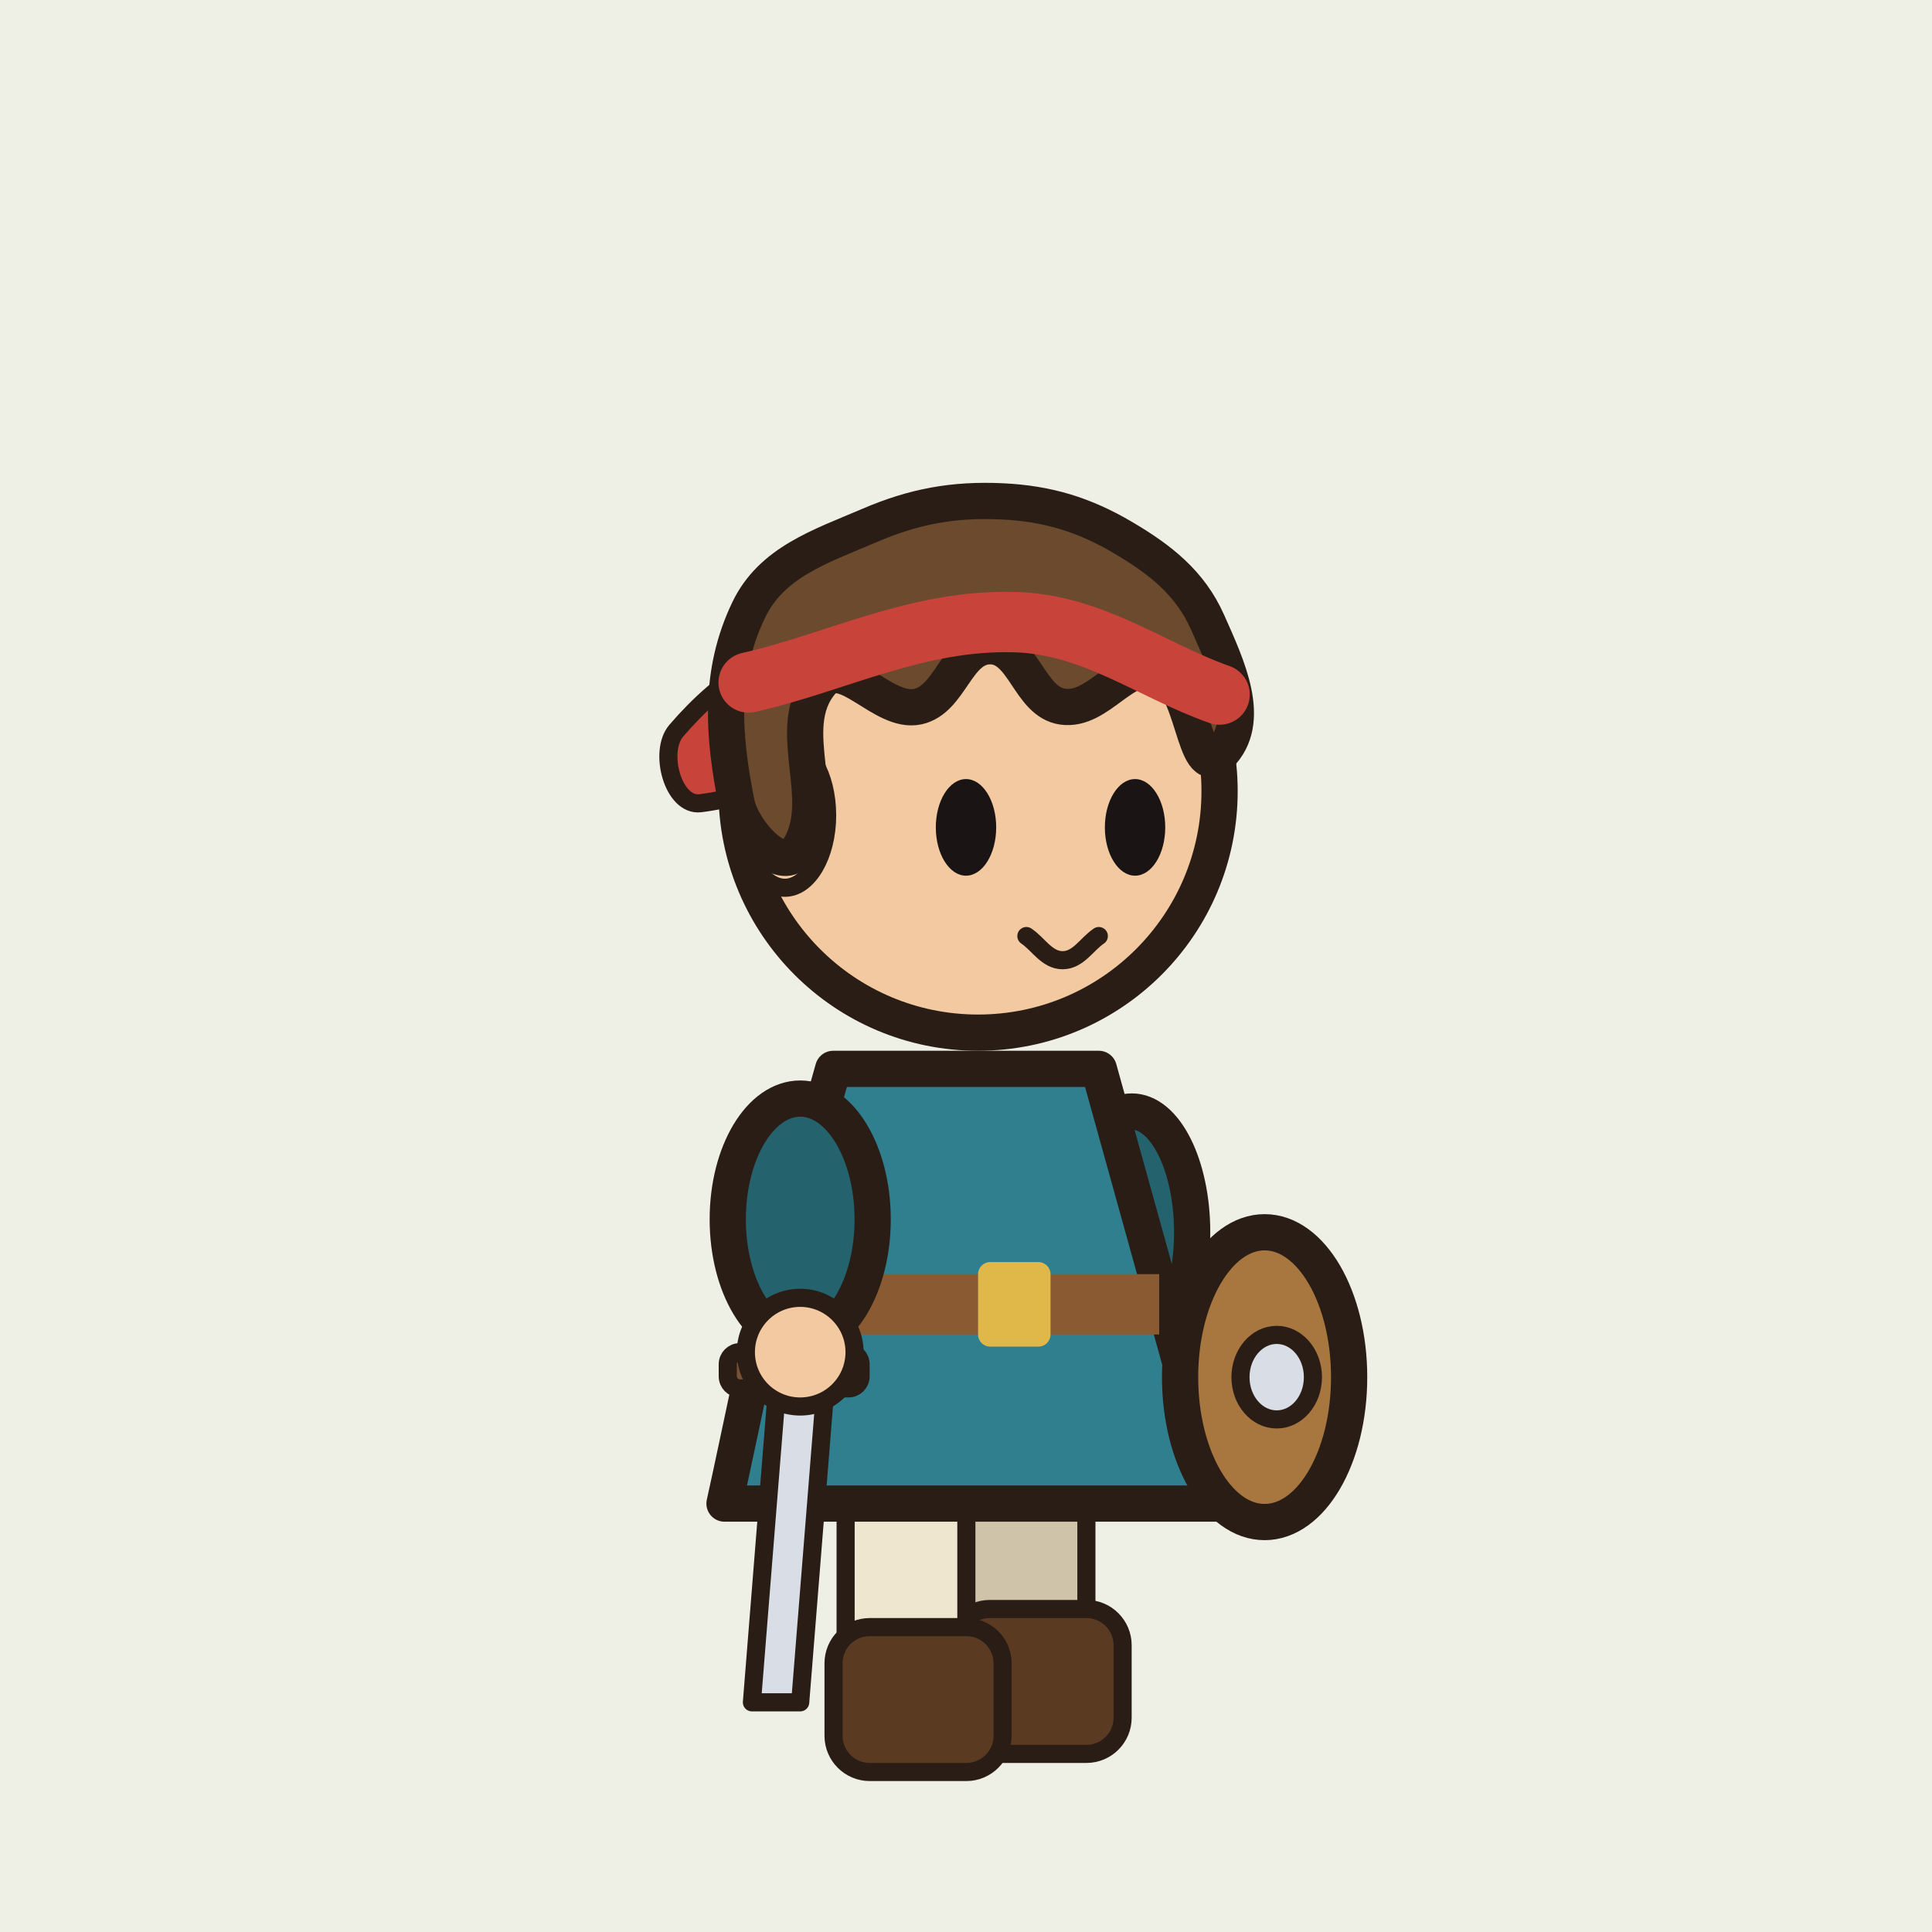
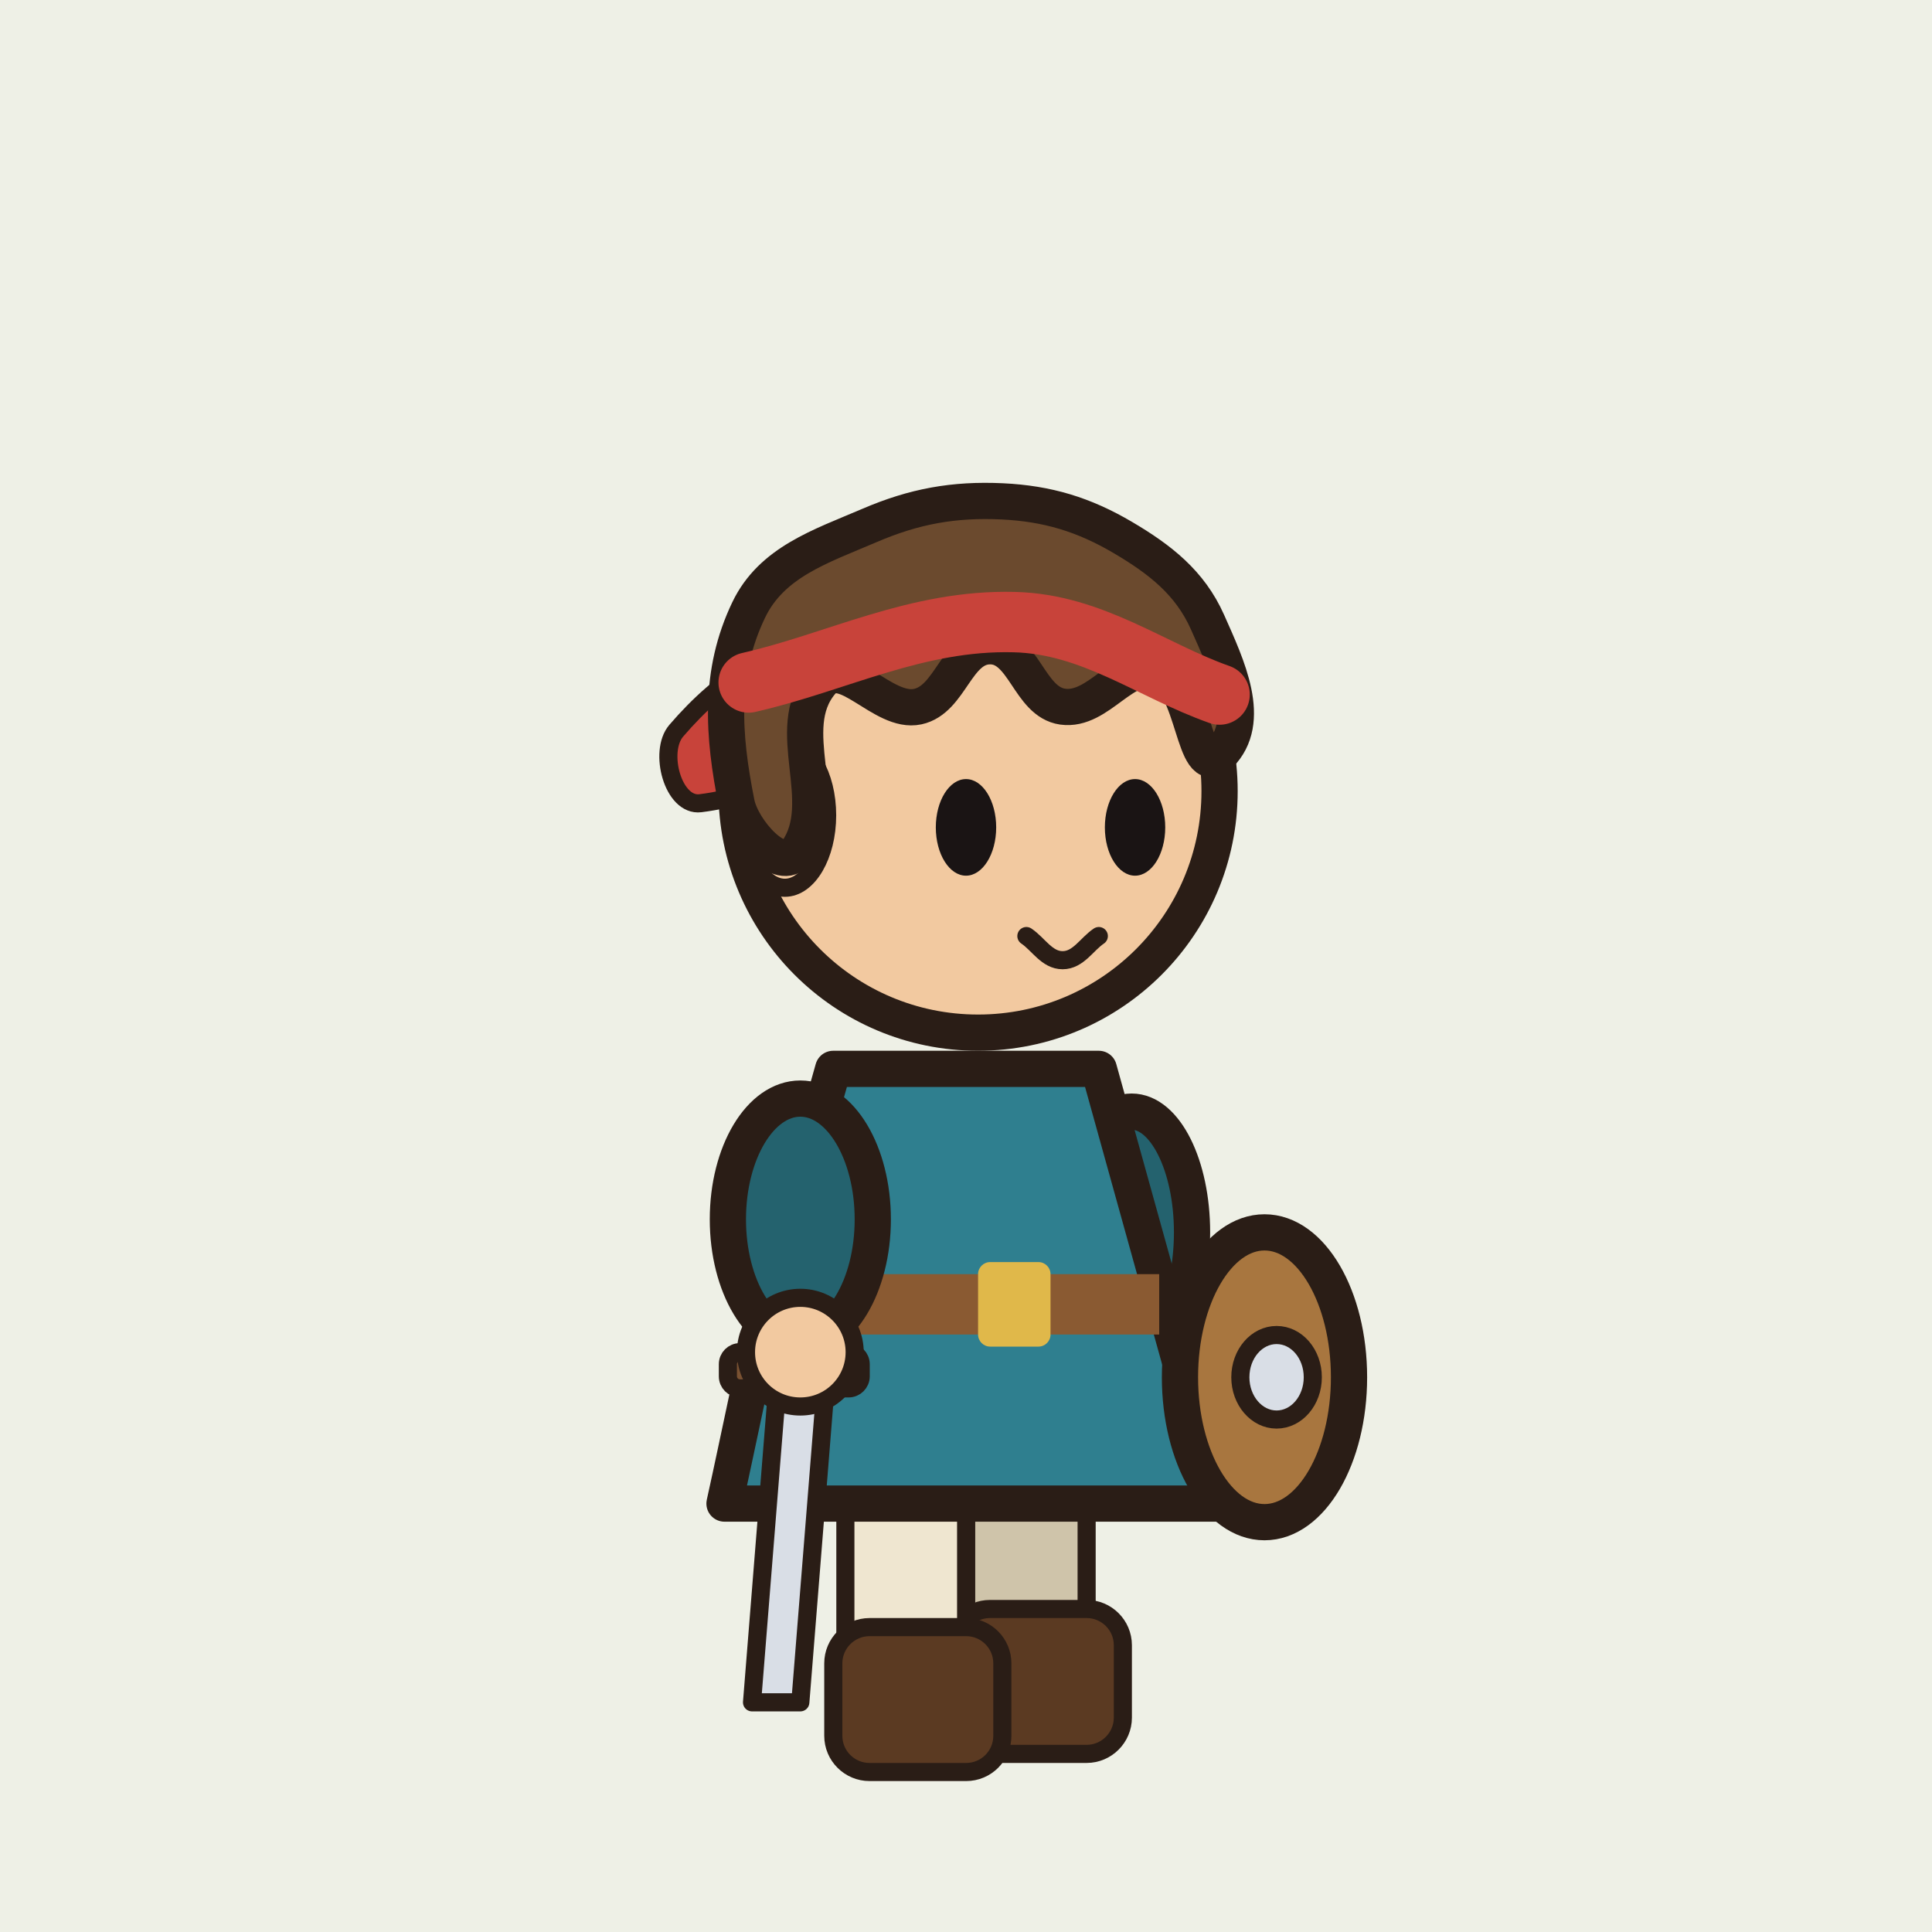
<svg xmlns="http://www.w3.org/2000/svg" xmlns:xlink="http://www.w3.org/1999/xlink" width="80" height="80" viewBox="0 0 160 160">
  <defs>
    <g id="L1">
      <g>
-         <path d="M98.73 102.05C98.73 107.58 96.5 112.05 93.73 112.05C90.97 112.05 88.73 107.58 88.73 102.05C88.73 96.53 90.97 92.05 93.73 92.05C96.5 92.05 98.73 96.53 98.73 102.05Z" fill="#24626e" />
-         <path d="M98.73 102.05C98.73 107.58 96.5 112.05 93.73 112.05C90.97 112.05 88.73 107.58 88.73 102.05C88.73 96.53 90.97 92.05 93.73 92.05C96.5 92.05 98.73 96.53 98.73 102.05Z" fill="none" stroke="#2a1d16" stroke-width="3" stroke-linejoin="round" stroke-linecap="round" />
-         <path d="M99.23 112.05C99.23 114.54 97.22 116.55 94.73 116.55C92.25 116.55 90.23 114.54 90.23 112.05C90.23 109.57 92.25 107.55 94.73 107.55C97.22 107.55 99.23 109.57 99.23 112.05Z" fill="#f2c9a0" />
-         <path d="M99.23 112.05C99.23 114.54 97.22 116.55 94.73 116.55C92.25 116.55 90.23 114.54 90.23 112.05C90.23 109.57 92.25 107.55 94.73 107.55C97.22 107.55 99.23 109.57 99.23 112.05Z" fill="none" stroke="#2a1d16" stroke-width="1.5" stroke-linejoin="round" stroke-linecap="round" />
-         <path d="M79.97 113.25C83.31 113.25 86.64 113.25 89.97 113.25C89.97 121.25 89.97 129.25 89.97 137.25C86.64 137.25 83.31 137.25 79.97 137.25C79.97 129.25 79.97 121.25 79.97 113.25Z" fill="#cfc4aa" />
-         <path d="M79.97 113.25C83.31 113.25 86.64 113.25 89.97 113.25C89.97 121.25 89.97 129.25 89.97 137.25C86.64 137.25 83.31 137.25 79.97 137.25C79.97 129.25 79.97 121.25 79.97 113.25Z" fill="none" stroke="#2a1d16" stroke-width="1.5" stroke-linejoin="round" stroke-linecap="round" />
-         <path d="M81.97 133.25C84.64 133.25 87.31 133.25 89.97 133.25C91.63 133.25 92.97 134.6 92.97 136.25C92.97 138.25 92.97 140.25 92.97 142.25C92.97 143.91 91.63 145.25 89.97 145.25C87.31 145.25 84.64 145.25 81.97 145.25C80.32 145.25 78.97 143.91 78.97 142.25C78.97 140.25 78.97 138.25 78.97 136.25C78.97 134.6 80.32 133.25 81.97 133.25Z" fill="#5b3a22" />
-         <path d="M81.97 133.25C84.64 133.25 87.31 133.25 89.97 133.25C91.63 133.25 92.97 134.6 92.97 136.25C92.97 138.25 92.97 140.25 92.97 142.25C92.97 143.91 91.63 145.25 89.97 145.25C87.31 145.25 84.64 145.25 81.97 145.25C80.32 145.25 78.97 143.91 78.97 142.25C78.97 140.25 78.97 138.25 78.97 136.25C78.97 134.6 80.32 133.25 81.97 133.25Z" fill="none" stroke="#2a1d16" stroke-width="1.5" stroke-linejoin="round" stroke-linecap="round" />
-         <path d="M70.03 114.75C73.36 114.75 76.69 114.75 80.03 114.75C80.03 122.75 80.03 130.75 80.03 138.75C76.69 138.75 73.36 138.75 70.03 138.75C70.03 130.75 70.03 122.75 70.03 114.75Z" fill="#efe6d0" />
-         <path d="M70.03 114.75C73.36 114.75 76.69 114.75 80.03 114.75C80.03 122.75 80.03 130.75 80.03 138.75C76.69 138.75 73.36 138.75 70.03 138.75C70.03 130.75 70.03 122.75 70.03 114.75Z" fill="none" stroke="#2a1d16" stroke-width="1.5" stroke-linejoin="round" stroke-linecap="round" />
-         <path d="M72.03 134.75C74.69 134.75 77.36 134.75 80.03 134.75C81.68 134.75 83.03 136.09 83.03 137.75C83.03 139.75 83.03 141.75 83.03 143.75C83.03 145.4 81.68 146.75 80.03 146.75C77.36 146.75 74.69 146.75 72.03 146.75C70.37 146.75 69.03 145.4 69.03 143.75C69.03 141.75 69.03 139.75 69.03 137.75C69.03 136.09 70.37 134.75 72.03 134.75Z" fill="#5b3a22" />
-         <path d="M72.03 134.75C74.69 134.75 77.36 134.75 80.03 134.75C81.68 134.75 83.03 136.09 83.03 137.75C83.03 139.75 83.03 141.75 83.03 143.75C83.03 145.4 81.68 146.75 80.03 146.75C77.36 146.75 74.69 146.75 72.03 146.75C70.37 146.75 69.03 145.4 69.03 143.75C69.03 141.75 69.03 139.75 69.03 137.75C69.03 136.09 70.37 134.75 72.03 134.75Z" fill="none" stroke="#2a1d16" stroke-width="1.5" stroke-linejoin="round" stroke-linecap="round" />
+         <path d="M98.72 102.06C98.72 107.58 96.49 112.06 93.72 112.06C90.96 112.06 88.72 107.58 88.72 102.06C88.72 96.53 90.96 92.06 93.72 92.06C96.49 92.06 98.72 96.53 98.72 102.06Z" fill="#24626e" />
+         <path d="M98.72 102.06C98.72 107.58 96.49 112.06 93.72 112.06C90.96 112.06 88.72 107.58 88.72 102.06C88.72 96.53 90.96 92.06 93.72 92.06C96.49 92.06 98.72 96.53 98.72 102.06Z" fill="none" stroke="#2a1d16" stroke-width="3" stroke-linejoin="round" stroke-linecap="round" />
+         <path d="M99.22 112.06C99.22 114.54 97.21 116.56 94.72 116.56C92.24 116.56 90.22 114.54 90.22 112.06C90.22 109.57 92.24 107.56 94.72 107.56C97.21 107.56 99.22 109.57 99.22 112.06Z" fill="#f2c9a0" />
+         <path d="M99.22 112.06C99.22 114.54 97.21 116.56 94.72 116.56C92.24 116.56 90.22 114.54 90.22 112.06C90.22 109.57 92.24 107.56 94.72 107.56C97.21 107.56 99.22 109.57 99.22 112.06Z" fill="none" stroke="#2a1d16" stroke-width="1.5" stroke-linejoin="round" stroke-linecap="round" />
+         <path d="M79.99 113.25C83.32 113.25 86.65 113.25 89.99 113.25C89.99 121.25 89.99 129.25 89.99 137.25C86.65 137.25 83.32 137.25 79.99 137.25C79.99 129.25 79.99 121.25 79.99 113.25Z" fill="#cfc4aa" />
+         <path d="M79.99 113.25C83.32 113.25 86.65 113.25 89.99 113.25C89.99 121.25 89.99 129.25 89.99 137.25C86.65 137.25 83.32 137.25 79.99 137.25C79.99 129.25 79.99 121.25 79.99 113.25Z" fill="none" stroke="#2a1d16" stroke-width="1.5" stroke-linejoin="round" stroke-linecap="round" />
+         <path d="M81.99 133.25C84.65 133.25 87.32 133.25 89.99 133.25C91.64 133.25 92.99 134.59 92.99 136.25C92.99 138.25 92.99 140.25 92.99 142.25C92.99 143.9 91.64 145.25 89.99 145.25C87.32 145.25 84.65 145.25 81.99 145.25C80.33 145.25 78.99 143.9 78.99 142.25C78.99 140.25 78.99 138.25 78.99 136.25C78.99 134.59 80.33 133.25 81.99 133.25Z" fill="#5b3a22" />
+         <path d="M81.99 133.25C84.65 133.25 87.32 133.25 89.99 133.25C91.64 133.25 92.99 134.59 92.99 136.25C92.99 138.25 92.99 140.25 92.99 142.25C92.99 143.9 91.64 145.25 89.99 145.25C87.32 145.25 84.65 145.25 81.99 145.25C80.33 145.25 78.99 143.9 78.99 142.25C78.99 140.25 78.99 138.25 78.99 136.25C78.99 134.59 80.33 133.25 81.99 133.25Z" fill="none" stroke="#2a1d16" stroke-width="1.5" stroke-linejoin="round" stroke-linecap="round" />
+         <path d="M70.01 114.75C73.35 114.75 76.68 114.75 80.01 114.75C80.01 122.75 80.01 130.75 80.01 138.75C76.68 138.75 73.35 138.75 70.01 138.75C70.01 130.75 70.01 122.75 70.01 114.75Z" fill="#efe6d0" />
+         <path d="M70.01 114.75C73.35 114.75 76.68 114.75 80.01 114.75C80.01 122.75 80.01 130.75 80.01 138.75C76.68 138.75 73.35 138.75 70.01 138.75C70.01 130.75 70.01 122.75 70.01 114.75Z" fill="none" stroke="#2a1d16" stroke-width="1.5" stroke-linejoin="round" stroke-linecap="round" />
+         <path d="M72.01 134.75C74.68 134.75 77.35 134.75 80.01 134.75C81.67 134.75 83.01 136.1 83.01 137.75C83.01 139.75 83.01 141.75 83.01 143.75C83.01 145.41 81.67 146.75 80.01 146.75C77.35 146.75 74.68 146.75 72.01 146.75C70.36 146.75 69.01 145.41 69.01 143.75C69.01 141.75 69.01 139.75 69.01 137.75C69.01 136.1 70.36 134.75 72.01 134.75Z" fill="#5b3a22" />
+         <path d="M72.01 134.75C74.68 134.75 77.35 134.75 80.01 134.75C81.67 134.75 83.01 136.1 83.01 137.75C83.01 139.75 83.01 141.75 83.01 143.75C83.01 145.41 81.67 146.75 80.01 146.75C77.35 146.75 74.68 146.75 72.01 146.75C70.36 146.75 69.01 145.41 69.01 143.75C69.01 141.75 69.01 139.75 69.01 137.75C69.01 136.1 70.36 134.75 72.01 134.75Z" fill="none" stroke="#2a1d16" stroke-width="1.5" stroke-linejoin="round" stroke-linecap="round" />
        <path d="M69 88.52C76.33 88.52 83.67 88.52 91 88.52C92.67 94.52 94.2 100.04 96 106.52C97.8 113 99.33 118.52 101 124.52C87.33 124.52 73.67 124.52 60 124.52C61.33 118.52 62.39 112.96 64 106.52C65.63 99.99 67.33 94.52 69 88.52Z" fill="#2f7f8f" />
        <path d="M69 88.52C76.33 88.52 83.67 88.52 91 88.52C92.67 94.52 94.2 100.04 96 106.52C97.8 113 99.33 118.52 101 124.52C87.33 124.52 73.67 124.52 60 124.52C61.33 118.52 62.39 112.96 64 106.52C65.63 99.99 67.33 94.52 69 88.52Z" fill="none" stroke="#2a1d16" stroke-width="3" stroke-linejoin="round" stroke-linecap="round" />
        <path d="M64 105.52C74.67 105.52 85.33 105.52 96 105.52C96 107.19 96 108.85 96 110.52C85.33 110.52 74.67 110.52 64 110.52C64 108.85 64 107.19 64 105.52Z" fill="#8a5a32" />
        <path d="M82 104.52C83.33 104.52 84.67 104.52 86 104.52C86.55 104.52 87 104.97 87 105.52C87 107.19 87 108.85 87 110.52C87 111.07 86.55 111.52 86 111.52C84.67 111.52 83.33 111.52 82 111.52C81.45 111.52 81 111.07 81 110.52C81 108.85 81 107.19 81 105.52C81 104.97 81.45 104.52 82 104.52Z" fill="#e0b84a" />
-         <path d="M111.73 114.05C111.73 120.68 108.6 126.05 104.73 126.05C100.87 126.05 97.73 120.68 97.73 114.05C97.73 107.43 100.87 102.05 104.73 102.05C108.6 102.05 111.73 107.43 111.73 114.05Z" fill="#a8763f" />
-         <path d="M111.73 114.05C111.73 120.68 108.6 126.05 104.73 126.05C100.87 126.05 97.73 120.68 97.73 114.05C97.73 107.43 100.87 102.05 104.73 102.05C108.6 102.05 111.73 107.43 111.73 114.05Z" fill="none" stroke="#2a1d16" stroke-width="3" stroke-linejoin="round" stroke-linecap="round" />
-         <path d="M108.73 114.05C108.73 115.99 107.39 117.55 105.73 117.55C104.08 117.55 102.73 115.99 102.73 114.05C102.73 112.12 104.08 110.55 105.73 110.55C107.39 110.55 108.73 112.12 108.73 114.05Z" fill="#d9dee6" />
-         <path d="M108.73 114.05C108.73 115.99 107.39 117.55 105.73 117.55C104.08 117.55 102.73 115.99 102.73 114.05C102.73 112.12 104.08 110.55 105.73 110.55C107.39 110.55 108.73 112.12 108.73 114.05Z" fill="none" stroke="#2a1d16" stroke-width="1.5" stroke-linejoin="round" stroke-linecap="round" />
+         <path d="M111.72 114.06C111.72 120.68 108.59 126.06 104.72 126.06C100.86 126.06 97.72 120.68 97.72 114.06C97.72 107.43 100.86 102.06 104.72 102.06C108.59 102.06 111.72 107.43 111.72 114.06Z" fill="#a8763f" />
+         <path d="M111.72 114.06C111.72 120.68 108.59 126.06 104.72 126.06C100.86 126.06 97.72 120.68 97.72 114.06C97.72 107.43 100.86 102.06 104.72 102.06C108.59 102.06 111.72 107.43 111.72 114.06Z" fill="none" stroke="#2a1d16" stroke-width="3" stroke-linejoin="round" stroke-linecap="round" />
+         <path d="M108.72 114.06C108.72 115.99 107.38 117.56 105.72 117.56C104.07 117.56 102.72 115.99 102.72 114.06C102.72 112.12 104.07 110.56 105.72 110.56C107.38 110.56 108.72 112.12 108.72 114.06Z" fill="#d9dee6" />
+         <path d="M108.72 114.06C108.72 115.99 107.38 117.56 105.72 117.56C104.07 117.56 102.72 115.99 102.72 114.06C102.72 112.12 104.07 110.56 105.72 110.56C107.38 110.56 108.72 112.12 108.72 114.06Z" fill="none" stroke="#2a1d16" stroke-width="1.5" stroke-linejoin="round" stroke-linecap="round" />
        <path d="M70 52.52C64.24 53.24 59.78 56.11 56 60.52C54.52 62.25 55.74 66.8 58 66.52C63.76 65.8 68.22 62.93 72 58.52C73.48 56.79 72.26 52.24 70 52.52Z" fill="#c8433a" />
        <path d="M70 52.52C64.24 53.24 59.78 56.11 56 60.52C54.52 62.25 55.74 66.8 58 66.52C63.76 65.8 68.22 62.93 72 58.52C73.48 56.79 72.26 52.24 70 52.52Z" fill="none" stroke="#2a1d16" stroke-width="1.5" stroke-linejoin="round" stroke-linecap="round" />
        <path d="M101 65.52C101 76.56 92.05 85.52 81 85.52C69.95 85.52 61 76.56 61 65.52C61 54.47 69.95 45.52 81 45.52C92.05 45.52 101 54.47 101 65.52Z" fill="#f2c9a0" />
        <path d="M101 65.52C101 76.56 92.05 85.52 81 85.52C69.95 85.52 61 76.56 61 65.52C61 54.47 69.95 45.52 81 45.52C92.05 45.52 101 54.47 101 65.52Z" fill="none" stroke="#2a1d16" stroke-width="3" stroke-linejoin="round" stroke-linecap="round" />
        <path d="M68.5 67.52C68.5 70.83 66.93 73.52 65 73.52C63.07 73.52 61.5 70.83 61.5 67.52C61.5 64.2 63.07 61.52 65 61.52C66.93 61.52 68.5 64.2 68.5 67.52Z" fill="#f2c9a0" />
        <path d="M68.5 67.52C68.5 70.83 66.93 73.52 65 73.52C63.07 73.52 61.5 70.83 61.5 67.52C61.5 64.2 63.07 61.52 65 61.52C66.93 61.52 68.5 64.2 68.5 67.52Z" fill="none" stroke="#2a1d16" stroke-width="1.5" stroke-linejoin="round" stroke-linecap="round" />
        <path d="M61 66.52C59.87 60.86 59.51 55.72 62 50.52C63.9 46.55 67.96 45.25 72 43.52C75.7 41.93 78.98 41.33 83 41.52C86.75 41.7 89.76 42.61 93 44.52C96.07 46.33 98.55 48.26 100 51.52C101.61 55.15 103.81 59.71 101 62.52C98.81 64.71 98.96 56.43 96 55.52C93.06 54.61 91.04 58.95 88 58.52C85.22 58.12 84.81 53.52 82 53.52C79.19 53.52 78.75 57.93 76 58.52C73.1 59.14 69.9 54.24 68 56.52C64.74 60.43 68.92 66.35 66 70.52C64.68 72.41 61.45 68.78 61 66.52Z" fill="#6b4a2e" />
        <path d="M61 66.52C59.87 60.86 59.51 55.72 62 50.52C63.9 46.55 67.96 45.25 72 43.52C75.7 41.93 78.98 41.33 83 41.52C86.75 41.7 89.76 42.61 93 44.52C96.07 46.33 98.55 48.26 100 51.52C101.61 55.15 103.81 59.71 101 62.52C98.81 64.71 98.96 56.43 96 55.52C93.06 54.61 91.04 58.95 88 58.52C85.22 58.12 84.81 53.52 82 53.52C79.19 53.52 78.75 57.93 76 58.52C73.1 59.14 69.9 54.24 68 56.52C64.74 60.43 68.92 66.35 66 70.52C64.68 72.41 61.45 68.78 61 66.52Z" fill="none" stroke="#2a1d16" stroke-width="3" stroke-linejoin="round" stroke-linecap="round" />
        <path d="M62 56.52C69.33 54.85 75.88 51.31 84 51.52C90.49 51.68 95.33 55.52 101 57.52" fill="none" stroke="#c8433a" stroke-width="5" stroke-linecap="round" stroke-linejoin="round" />
        <path d="M82.5 68.52C82.5 70.73 81.38 72.52 80 72.52C78.62 72.52 77.5 70.73 77.5 68.52C77.5 66.31 78.62 64.52 80 64.52C81.38 64.52 82.5 66.31 82.5 68.52Z" fill="#1a1414" />
        <path d="M96.5 68.52C96.5 70.73 95.38 72.52 94 72.52C92.62 72.52 91.5 70.73 91.5 68.52C91.5 66.31 92.62 64.52 94 64.52C95.38 64.52 96.5 66.31 96.5 68.52Z" fill="#1a1414" />
        <path d="M85 77.52C86 78.19 86.7 79.52 88 79.52C89.3 79.52 90 78.19 91 77.52" fill="none" stroke="#2a1d16" stroke-width="1.5" stroke-linecap="round" stroke-linejoin="round" />
-         <path d="M64.27 115.98C65.6 115.98 66.93 115.98 68.27 115.98C67.6 124.32 66.93 132.65 66.27 140.98C64.93 140.98 63.6 140.98 62.27 140.98C62.93 132.65 63.6 124.32 64.27 115.98Z" fill="#d9dee6" />
-         <path d="M64.27 115.98C65.6 115.98 66.93 115.98 68.27 115.98C67.6 124.32 66.93 132.65 66.27 140.98C64.93 140.98 63.6 140.98 62.27 140.98C62.93 132.65 63.6 124.32 64.27 115.98Z" fill="none" stroke="#2a1d16" stroke-width="1.5" stroke-linejoin="round" stroke-linecap="round" />
-         <path d="M61.27 111.98C64.27 111.98 67.27 111.98 70.27 111.98C70.82 111.98 71.27 112.43 71.27 112.98C71.27 113.32 71.27 113.65 71.27 113.98C71.27 114.54 70.82 114.98 70.27 114.98C67.27 114.98 64.27 114.98 61.27 114.98C60.71 114.98 60.27 114.54 60.27 113.98C60.27 113.65 60.27 113.32 60.27 112.98C60.27 112.43 60.71 111.98 61.27 111.98Z" fill="#7a5232" />
-         <path d="M61.27 111.98C64.27 111.98 67.27 111.98 70.27 111.98C70.82 111.98 71.27 112.43 71.27 112.98C71.27 113.32 71.27 113.65 71.27 113.98C71.27 114.54 70.82 114.98 70.27 114.98C67.27 114.98 64.27 114.98 61.27 114.98C60.71 114.98 60.27 114.54 60.27 113.98C60.27 113.65 60.27 113.32 60.27 112.98C60.27 112.43 60.71 111.98 61.27 111.98Z" fill="none" stroke="#2a1d16" stroke-width="1.5" stroke-linejoin="round" stroke-linecap="round" />
-         <path d="M72.27 100.98C72.27 106.51 69.58 110.98 66.27 110.98C62.95 110.98 60.27 106.51 60.27 100.98C60.27 95.46 62.95 90.98 66.27 90.98C69.58 90.98 72.27 95.46 72.27 100.98Z" fill="#24626e" />
-         <path d="M72.27 100.98C72.27 106.51 69.58 110.98 66.27 110.98C62.95 110.98 60.27 106.51 60.27 100.98C60.27 95.46 62.95 90.98 66.27 90.98C69.58 90.98 72.27 95.46 72.27 100.98Z" fill="none" stroke="#2a1d16" stroke-width="3" stroke-linejoin="round" stroke-linecap="round" />
-         <path d="M70.77 111.98C70.77 114.47 68.75 116.48 66.27 116.48C63.78 116.48 61.77 114.47 61.77 111.98C61.77 109.5 63.78 107.48 66.27 107.48C68.75 107.48 70.77 109.5 70.77 111.98Z" fill="#f2c9a0" />
-         <path d="M70.77 111.98C70.77 114.47 68.75 116.48 66.27 116.48C63.78 116.48 61.77 114.47 61.77 111.98C61.77 109.5 63.78 107.48 66.27 107.48C68.75 107.48 70.77 109.5 70.77 111.98Z" fill="none" stroke="#2a1d16" stroke-width="1.5" stroke-linejoin="round" stroke-linecap="round" />
+         <path d="M64.28 115.98C65.61 115.98 66.94 115.98 68.28 115.98C67.61 124.31 66.94 132.65 66.28 140.98C64.94 140.98 63.61 140.98 62.28 140.98C62.94 132.65 63.61 124.31 64.28 115.98Z" fill="#d9dee6" />
+         <path d="M64.28 115.98C65.61 115.98 66.94 115.98 68.28 115.98C67.61 124.31 66.94 132.65 66.28 140.98C64.94 140.98 63.61 140.98 62.28 140.98C62.94 132.65 63.61 124.31 64.28 115.98Z" fill="none" stroke="#2a1d16" stroke-width="1.5" stroke-linejoin="round" stroke-linecap="round" />
+         <path d="M61.28 111.98C64.28 111.98 67.28 111.98 70.28 111.98C70.83 111.98 71.28 112.43 71.28 112.98C71.28 113.31 71.28 113.65 71.28 113.98C71.28 114.53 70.83 114.98 70.28 114.98C67.28 114.98 64.28 114.98 61.28 114.98C60.72 114.98 60.28 114.53 60.28 113.98C60.28 113.65 60.28 113.31 60.28 112.98C60.28 112.43 60.72 111.98 61.28 111.98Z" fill="#7a5232" />
+         <path d="M61.28 111.98C64.28 111.98 67.28 111.98 70.28 111.98C70.83 111.98 71.28 112.43 71.28 112.98C71.28 113.31 71.28 113.65 71.28 113.98C71.28 114.53 70.83 114.98 70.28 114.98C67.28 114.98 64.28 114.98 61.28 114.98C60.72 114.98 60.28 114.53 60.28 113.98C60.28 113.65 60.28 113.31 60.28 112.98C60.28 112.43 60.72 111.98 61.28 111.98Z" fill="none" stroke="#2a1d16" stroke-width="1.5" stroke-linejoin="round" stroke-linecap="round" />
+         <path d="M72.28 100.98C72.28 106.5 69.59 110.98 66.28 110.98C62.96 110.98 60.28 106.5 60.28 100.98C60.28 95.46 62.96 90.98 66.28 90.98C69.59 90.98 72.28 95.46 72.28 100.98Z" fill="#24626e" />
+         <path d="M72.28 100.98C72.28 106.5 69.59 110.98 66.28 110.98C62.96 110.98 60.28 106.5 60.28 100.98C60.28 95.46 62.96 90.98 66.28 90.98C69.59 90.98 72.28 95.46 72.28 100.98Z" fill="none" stroke="#2a1d16" stroke-width="3" stroke-linejoin="round" stroke-linecap="round" />
+         <path d="M70.78 111.98C70.78 114.47 68.76 116.48 66.28 116.48C63.79 116.48 61.78 114.47 61.78 111.98C61.78 109.5 63.79 107.48 66.28 107.48C68.76 107.48 70.78 109.5 70.78 111.98Z" fill="#f2c9a0" />
+         <path d="M70.78 111.98C70.78 114.47 68.76 116.48 66.28 116.48C63.79 116.48 61.78 114.47 61.78 111.98C61.78 109.5 63.79 107.48 66.28 107.48C68.76 107.48 70.78 109.5 70.78 111.98Z" fill="none" stroke="#2a1d16" stroke-width="1.5" stroke-linejoin="round" stroke-linecap="round" />
      </g>
    </g>
  </defs>
  <rect x="0" y="0" width="160" height="160" fill="#eef0e6" />
  <g data-layer="diagonal">
    <use href="#L1" xlink:href="#L1" />
  </g>
</svg>
